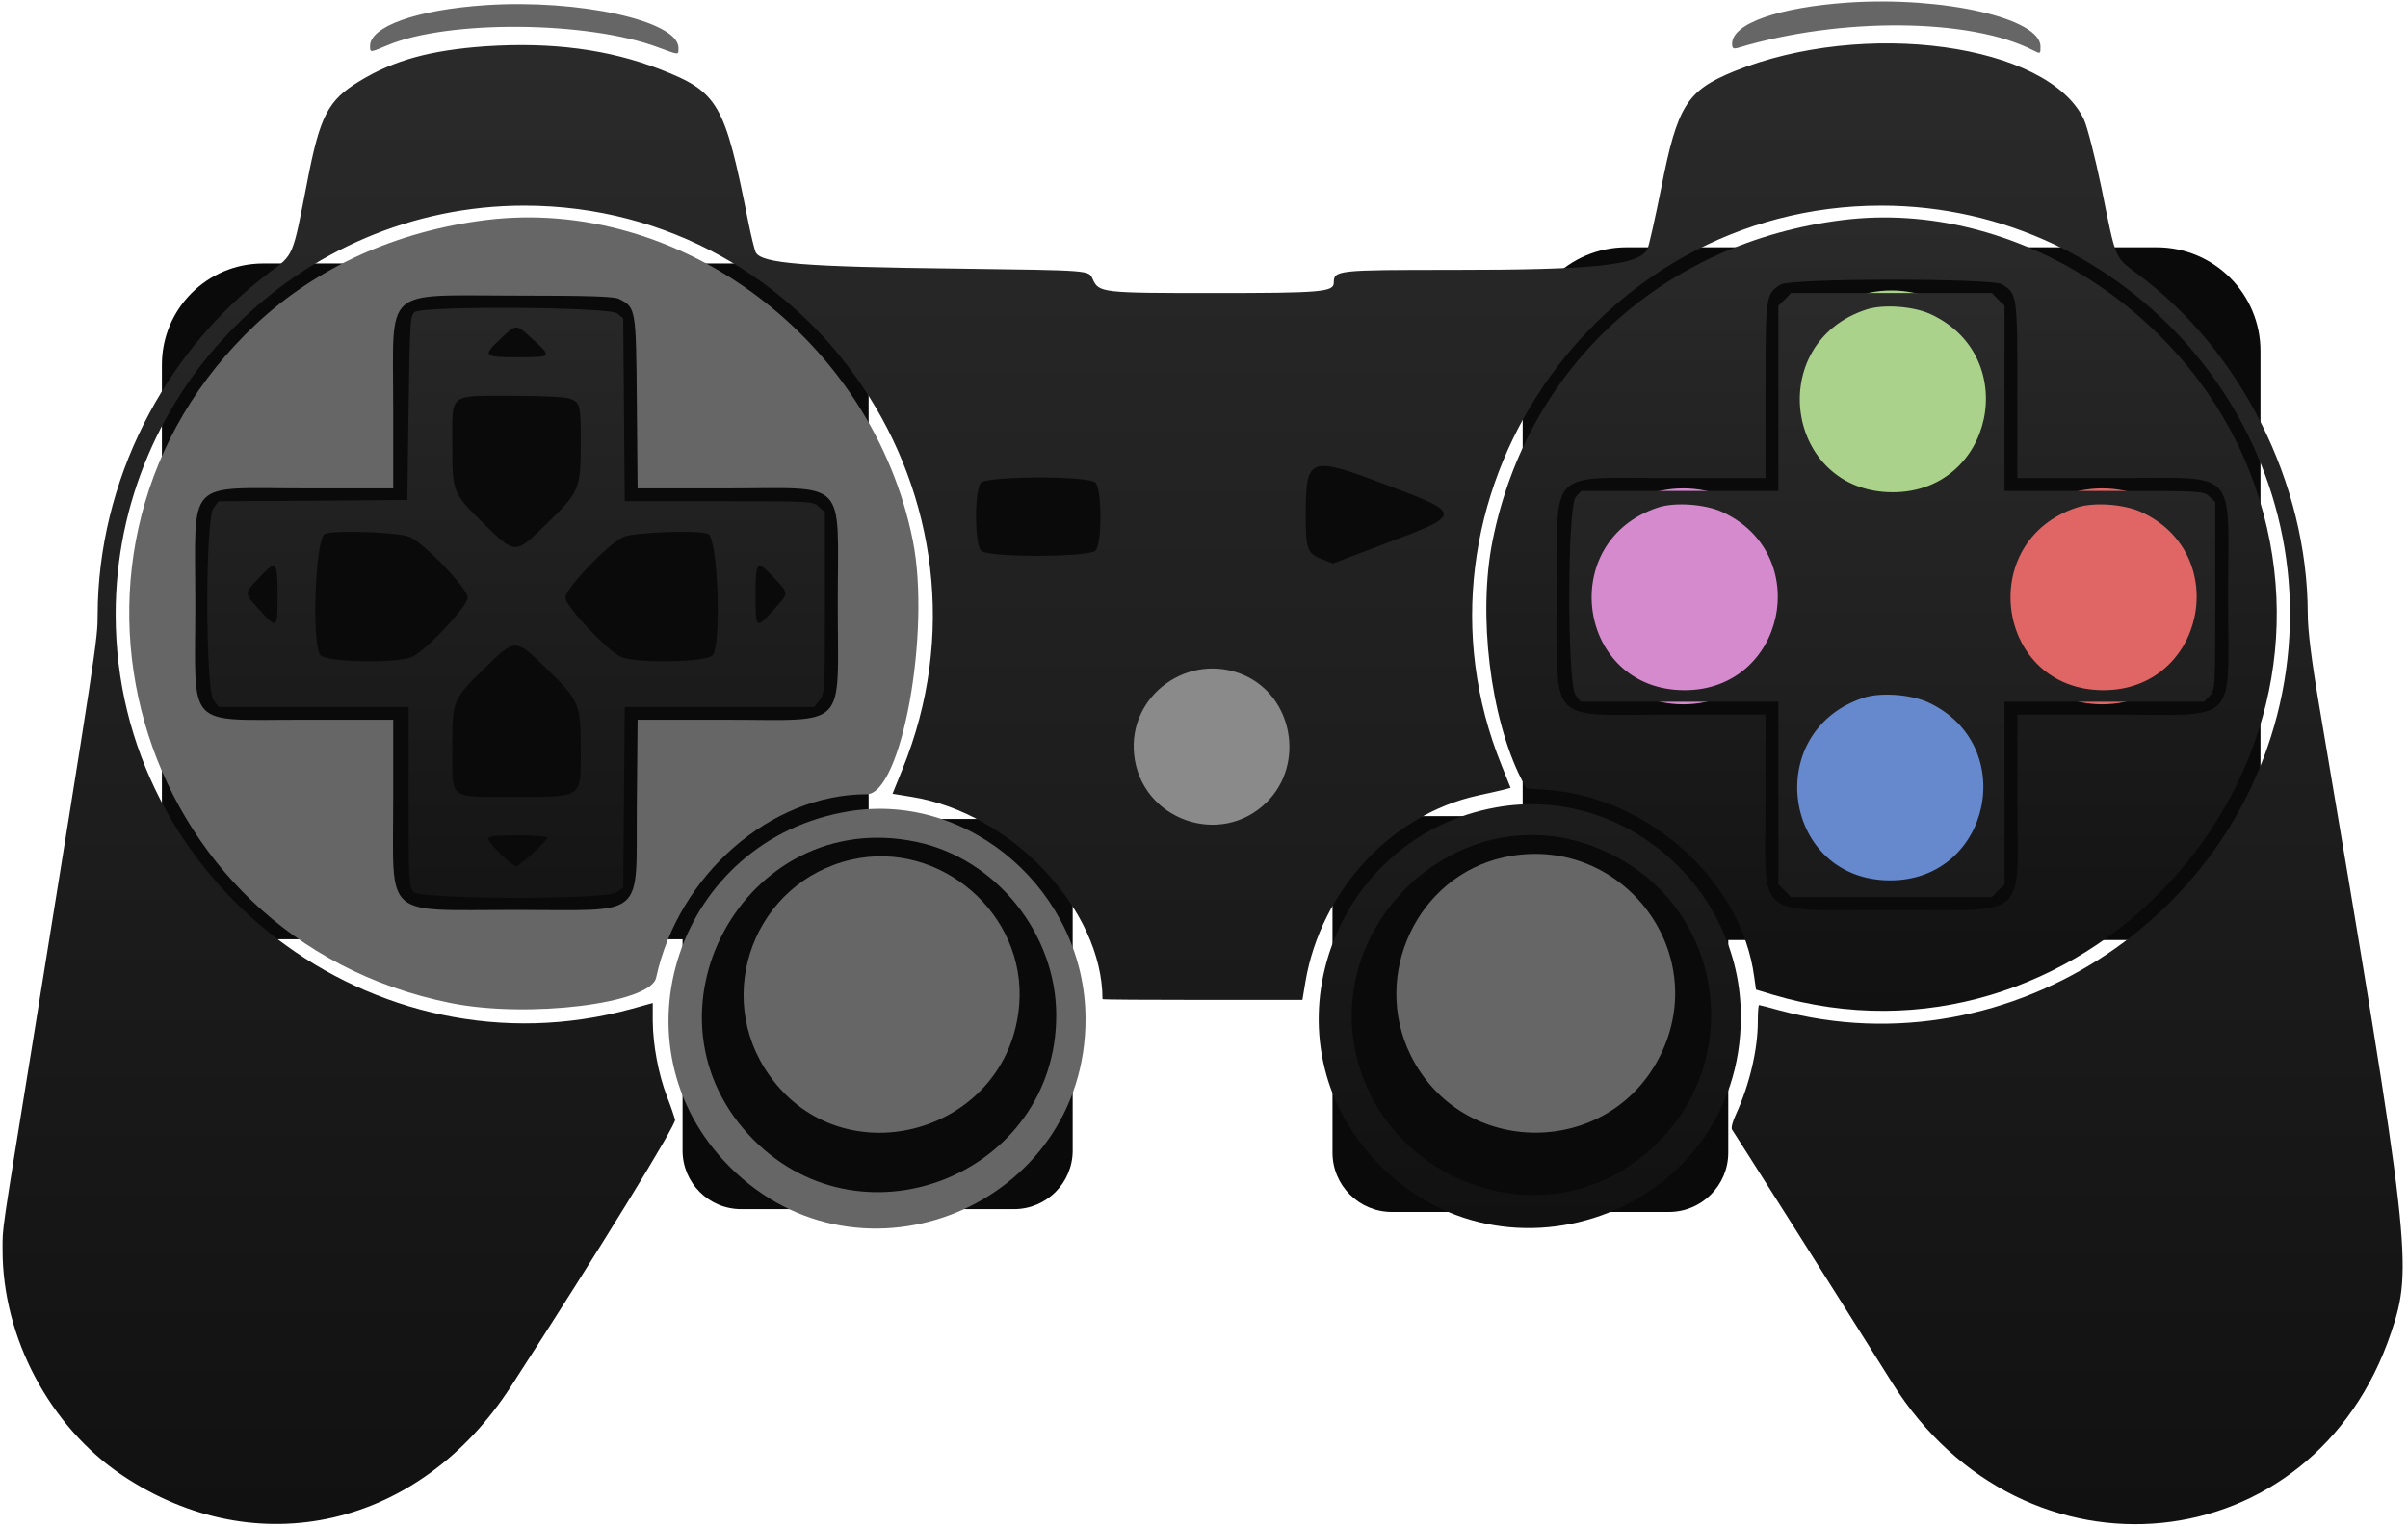
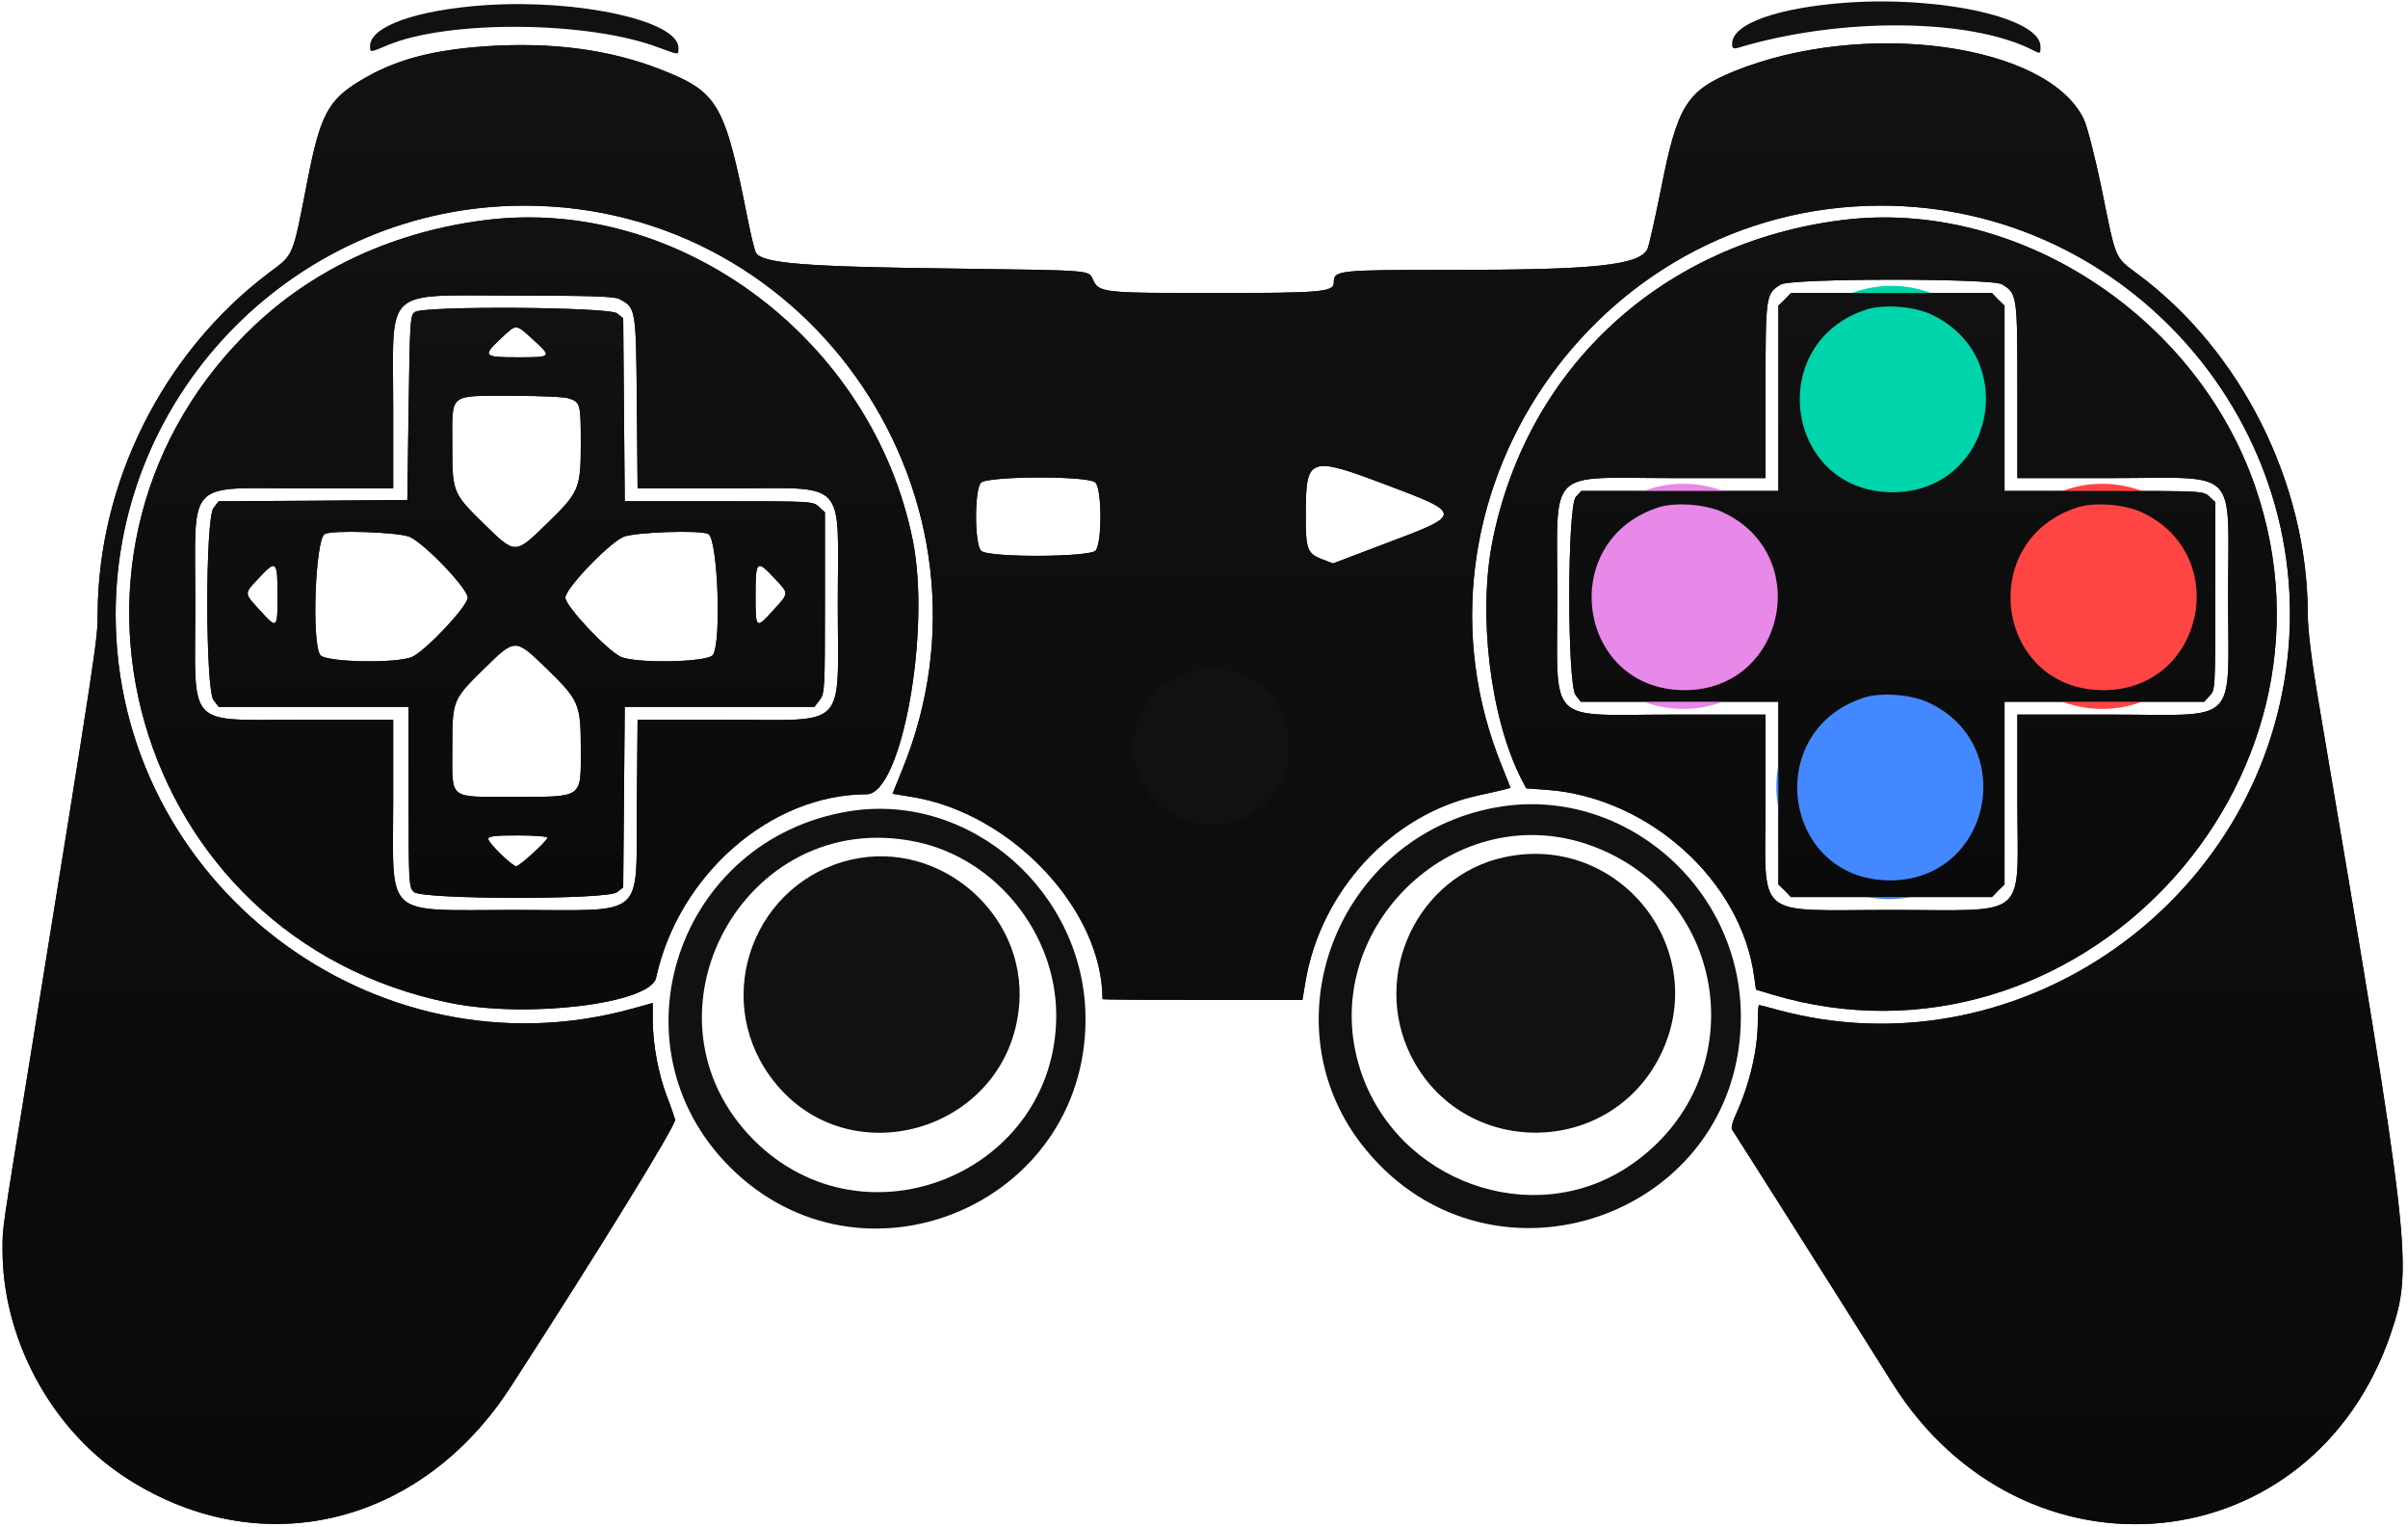
<svg xmlns="http://www.w3.org/2000/svg" width="1249.333" height="792" viewBox="0 0 937 594">
  <defs>
-     <linearGradient id="a" x1="0" x2="0" y1="0" y2="1">
-       <stop offset="0%" stop-color="#2a2a2a" />
-       <stop offset="100%" stop-color="#111" />
+     <linearGradient id="b" x1="0" x2="0" y1="0" y2="1">
+       <stop offset="0%" stop-color="#111" />
+       <stop offset="100%" stop-color="#0a0a0a" />
    </linearGradient>
+     <clipPath id="a">
+       <path d="M719 1c-27.1 1.9-45 8.2-45 16 0 1.8.4 2.1 2.3 1.6 39.8-12 90.5-11.6 114.9 1C794 21 794 21 794 18.1c0-11-37.9-19.6-75-17.1" />
+       <path d="M189 2c-26.9 1.8-45 8.3-45 15.9 0 2.6-.1 2.6 6.8-.3 23.5-9.9 78-9.5 105.5.9 8.2 3 7.7 3 7.7.1 0-10.5-38.8-19-75-16.6" />
+       <path d="M189 18c-21.4 1.5-35.7 5.4-49 13.5C127.6 39 124.5 45 119.5 71c-5.7 29.2-5.1 27.9-14.8 35.1-41.2 31-66.6 81.6-66.7 133 0 9.7-.4 12.2-26 170.9C.4 481.6 1 477.2 1 486.1c-.1 34.2 18.4 68.9 46.5 87.8 52.3 35 115.8 20.5 151.3-34.5 34.9-53.9 64.3-101.8 63.9-103.8-.3-1.1-1.7-5.3-3.2-9.1-3.5-9.1-5.5-19.8-5.5-29v-7.3l-8.3 2.3C145.4 420.1 45 343.3 45 239c0-87.4 71.6-159 159-159 112.6 0 189.7 115 147.1 219.4l-3.8 9.4 7.4 1.2c38.8 6.2 74.3 43.9 74.3 78.7 0 .2 17.5.3 38.9.3h38.9l1.2-7.2c6.1-35.8 32.8-64.5 67.2-72.3 4-.9 8.5-1.9 9.9-2.3l2.7-.7-3.4-8.4C542.5 194.7 620.1 80 732 80c96.1 0 171 86.1 157.5 181-13.3 93.7-106.9 156.3-197.3 132-4-1.1-7.4-2-7.7-2s-.5 2.9-.5 6.4c0 10.9-3.2 24.5-8.5 36.1-1.3 2.7-2 5.4-1.5 6 .6.8 42.7 67.2 62.3 98.5 51.2 81.5 163.9 70.2 194.1-19.5 8.6-25.5 7.8-32.9-27.9-243.7-3.1-18.2-4.5-29.7-4.5-36-.1-50.8-25.9-102.3-66.2-132.2-9.1-6.8-8.3-5-14.1-33.6-2.5-12-5.5-23.7-6.8-26.5C797 17 725.3 7.2 674.6 27.8c-18.2 7.5-21.9 13.3-28.2 45.4-2.4 11.9-4.8 22.7-5.4 23.8-3.3 6.2-20.6 8-75.7 8-45 0-46.3.1-46.3 5 0 3.6-5 4-46.5 4-43.9 0-44.9-.1-47.3-5.4-1.6-3.5-.2-3.4-52.7-4.1-59.7-.7-76.1-2-78.4-6.3-.5-.9-1.9-6.7-3.1-12.7-9-45.3-11.5-49.7-34-58.5-20-7.8-42.3-10.7-68-9" />
+       <path d="M189 85.6c-34.9 4.4-65.6 18.3-89.3 40.4-92.3 86.5-48.6 239.3 75.6 264.2 30.2 6.1 77.8.2 80-9.8 8.7-40.1 44.6-71.4 81.9-71.4 13.6 0 25.1-63.2 18-98.7C339.6 132.4 264.7 76.2 189 85.6" />
+       <path d="M717 85.6c-100.5 12.6-163 110-130.4 203.6 5.9 16.9 6.5 17.8 12.3 17.8 38.7 0 78.6 34.9 83.7 73.1l.7 4.9 6.6 2c117.7 34.8 228-81.7 187.5-198.1C854.2 122.3 784.3 77.2 717 85.6" />
+       <path d="M582.2 314.1c-62.2 11.1-90.4 85.1-50.7 133.2 49.4 59.9 145.9 25.6 145.9-51.8 0-50.7-46.2-90.2-95.2-81.4" />
+       <path d="M330.5 315.6c-66.9 10.8-93.8 91.1-46.5 138.4 51.2 51.2 138.4 14.9 138.4-57.5 0-49.2-44.6-88.5-91.9-80.9" />
+     </clipPath>
  </defs>
-   <rect width="287.1" height="269.5" x="592.5" y="96.2" fill="#0a0a0a" rx="40.4" />
-   <rect width="275" height="262.9" x="63" y="102.5" fill="#0a0a0a" rx="39.4" />
-   <circle cx="736" cy="155" r="42" fill="#0a0a0a" />
-   <rect width="25.3" height="13.2" x="188.3" y="125.9" fill="#0a0a0a" rx="2" />
-   <circle cx="200.5" cy="183" r="33.9" fill="#0a0a0a" />
-   <rect width="59.4" height="41.8" x="504.8" y="178.6" fill="#0a0a0a" rx="6.3" />
-   <circle cx="403.5" cy="200.5" r="27.6" fill="#0a0a0a" />
-   <circle cx="655" cy="232" r="42" fill="#0a0a0a" />
-   <circle cx="818" cy="232" r="42" fill="#0a0a0a" />
-   <circle cx="152" cy="231.5" r="33.9" fill="#0a0a0a" />
-   <circle cx="249" cy="231.5" r="33.9" fill="#0a0a0a" />
-   <rect width="13.2" height="25.3" x="94.9" y="218.3" fill="#0a0a0a" rx="2" />
-   <rect width="13.2" height="25.3" x="292.9" y="218.3" fill="#0a0a0a" rx="2" />
-   <circle cx="200.5" cy="280" r="33.9" fill="#0a0a0a" />
-   <circle cx="471" cy="290" r="35.1" fill="#0a0a0a" />
-   <circle cx="735" cy="306" r="42" fill="#0a0a0a" />
-   <rect width="25.3" height="13.2" x="188.3" y="323.9" fill="#0a0a0a" rx="2" />
-   <rect width="154" height="154" x="518.5" y="317.5" fill="#0a0a0a" rx="23.1" />
-   <rect width="151.8" height="151.8" x="265.6" y="318.6" fill="#0a0a0a" rx="22.8" />
-   <circle cx="736" cy="155" r="42" fill="#aad28b" />
-   <circle cx="655" cy="232" r="42" fill="#d68ace" />
-   <circle cx="818" cy="232" r="42" fill="#e06666" />
-   <circle cx="735" cy="306" r="42" fill="#68c" />
-   <circle cx="471" cy="290" r="35.1" fill="#8a8a8a" />
-   <path fill="url(#a)" d="M189 18c-21.4 1.5-35.7 5.4-49 13.5C127.6 39 124.5 45 119.5 71c-5.7 29.2-5.1 27.9-14.8 35.1-41.2 31-66.6 81.6-66.7 133 0 9.7-.4 12.2-26 170.9C.4 481.6 1 477.2 1 486.1c-.1 34.2 18.4 68.9 46.5 87.8 52.3 35 115.8 20.5 151.3-34.5 34.9-53.9 64.3-101.8 63.9-103.8-.3-1.1-1.7-5.3-3.2-9.1-3.3-8.7-5.4-19.8-5.5-29.2v-7.1l-8.3 2.3C145.5 420 45 343.3 45 239c0-87.4 71.6-159 159-159 112.6 0 189.7 115 147.1 219.4l-3.8 9.4 7.4 1.2c38.8 6.2 74.3 43.9 74.3 78.7 0 .2 17.5.3 38.9.3h38.9l1.2-7.2c6-35.3 33.4-64.9 67-72.3 4.1-.9 8.7-1.9 10.2-2.3l2.6-.7-3.4-8.5C542.4 194.8 620.1 80 732 80c96.1 0 171 86.1 157.5 181-13.3 93.7-106.9 156.3-197.3 132-4-1.1-7.4-2-7.7-2s-.5 2.9-.5 6.4c0 10.9-3.2 24.5-8.5 36.1-1.3 2.7-2 5.4-1.5 6 .6.8 42.7 67.2 62.3 98.5 51.2 81.5 163.9 70.2 194.1-19.5 8.6-25.5 7.8-32.9-27.9-243.7-3.1-18.2-4.5-29.7-4.5-36-.1-50.8-25.9-102.3-66.2-132.2-9.1-6.8-8.3-5-14.1-33.6-2.5-12-5.5-23.7-6.8-26.5C797 17 725.3 7.2 674.6 27.8c-18.2 7.5-21.9 13.3-28.2 45.4-2.4 11.9-4.8 22.7-5.4 23.8-3.3 6.2-20.6 8-75.7 8-45 0-46.3.1-46.3 5 0 3.6-5 4-46.5 4-43.9 0-44.9-.1-47.3-5.4-1.6-3.5-.2-3.4-52.7-4.1-59.7-.7-76.1-2-78.4-6.3-.5-.9-1.9-6.7-3.1-12.7-9-45.3-11.5-49.7-34-58.5-20-7.8-42.3-10.7-68-9m350.9 170.8c29.3 11 29.3 11.4-.4 22.5l-20.8 7.9-4.4-1.7c-5.7-2.2-6.3-3.9-6.2-18.3.1-21.5 1.5-21.9 31.8-10.4m-113.7-1.1c2.6 2.3 2.7 23.6.1 26.5-2.4 2.6-41.6 2.8-44.5.1-2.6-2.3-2.7-23.6-.1-26.5 2.4-2.6 41.6-2.8 44.5-.1m58 75c18.9 8.4 23.6 34.5 8.8 49.3-18 18-49.1 6.9-51.7-18.5-2.4-23.1 21.4-40.2 42.9-30.8" />
-   <path fill="url(#a)" d="M161.4 121.4c-1.8 1.4-1.9 3.3-2.4 37.3l-.5 35.8-36.7.3-36.7.2-2 2.6c-3.3 4.1-3.2 70.7 0 74.8l2 2.6H159v35c0 33.7.1 35.1 2 37 3 3 75.4 3.1 79.1.1l2.4-1.9.3-35.1.3-35.1h73.8l2-2.6c2-2.6 2.1-3.8 2.1-37.9v-35.2l-2.3-2.1c-2.3-2.2-2.7-2.2-39-2.2h-36.6l-.3-35.6-.3-35.6-2.4-1.9c-3.1-2.5-75.2-3-78.7-.5m46 10.7c7.5 6.8 7.4 6.9-5.9 6.9-13.5 0-13.9-.5-6.5-7.4 6.1-5.7 5.6-5.7 12.4.5m14.3 23c4.1 1.5 4.3 2.2 4.3 17.4 0 17.6-.6 19-13.2 31.2-12.4 12.1-12.2 12.1-24.4.2-12.4-12.2-12.4-12.3-12.4-31.2 0-20.1-1.8-18.7 23.7-18.7 11.1 0 20.3.4 22 1.1m-62.2 53.8c6 2.8 22.5 20.1 22.5 23.6 0 3.3-16 20.3-21.5 23-5.8 2.7-33.9 2.2-35.9-.7-3.4-4.9-1.9-44.7 1.7-47 2.7-1.7 29-.8 33.2 1.1m116.2-1.1c3.6 2.3 5.1 42.1 1.7 47-2 2.9-30.1 3.4-35.9.7-5.5-2.7-21.5-19.7-21.5-23 0-3.5 16.5-20.8 22.5-23.6 4.2-1.9 30.5-2.8 33.2-1.1M108 231.5c0 13.3-.1 13.4-6.9 5.9-6.2-6.8-6.2-6.3-.5-12.4 6.9-7.4 7.4-7 7.4 6.5m193.4-6.5c5.7 6.1 5.7 5.6-.5 12.4-6.8 7.5-6.9 7.4-6.9-5.9 0-13.5.5-13.9 7.4-6.5m-88.6 35.2c12.6 12.3 13.2 13.7 13.2 31.3 0 19.3 1.2 18.5-26.3 18.5-25.5 0-23.7 1.4-23.7-18.7 0-18.9 0-19 12.4-31.2 12.2-11.9 12-11.9 24.4.1m.2 65.7c0 1.2-10.9 11.1-12.1 11.1-1.6 0-10.9-9.1-10.9-10.6 0-1.1 2.5-1.4 11.5-1.4 6.3 0 11.5.4 11.5.9M717 85.6c-69.9 8.7-122.6 57-136.2 124.7-5.8 28.8-.9 69 11.2 92.8l1.9 3.6 8.3.6c39.5 3 75.5 35.5 80.4 72.8l.7 4.9 6.6 2c117.7 34.8 228-81.7 187.5-198.1C854.2 122.3 784.3 77.2 717 85.6m62 25c5.9 3.6 6 4 6 41.3V186h36.5c50.5 0 45.5-5 45.5 46s5 46-45.5 46H785v33.6c0 46.9 5.3 42.4-49 42.4s-49 4.5-49-42.4V278h-36c-49.9 0-45 5-45-46s-4.9-46 45-46h36v-34.1c0-37.2.1-37.6 5.9-41.2 4-2.5 81.9-2.5 86.1-.1" />
-   <path fill="url(#a)" d="m694.5 116.5-2.5 2.4V191h-76.7l-2.1 2.3c-3.4 3.6-3.4 72.8-.1 77.1l2 2.6H692v71.1l2.5 2.4 2.4 2.5h78.2l2.4-2.5 2.5-2.4V273h77.7l2.1-2.3c2.2-2.3 2.2-2.7 2.2-38.8v-36.6l-2.3-2.1c-2.3-2.2-2.7-2.2-41-2.2H780v-72.1l-2.5-2.4-2.4-2.5h-78.2zm56.7 5.7c35.7 16.4 24.5 69.3-14.7 69.3-41.8 0-50.2-58.1-10.2-71.1 6.5-2.1 18.1-1.3 24.9 1.8m-81 77c35.7 16.4 24.5 69.3-14.7 69.3-41.8 0-50.2-58.1-10.2-71.1 6.5-2.1 18.1-1.3 24.9 1.8m163 0c35.7 16.4 24.5 69.3-14.7 69.3-41.8 0-50.2-58.1-10.2-71.1 6.5-2.1 18.1-1.3 24.9 1.8m-83 74c35.7 16.4 24.5 69.3-14.7 69.3-41.8 0-50.2-58.1-10.2-71.1 6.5-2.1 18.1-1.3 24.9 1.8m-168 40.9c-62.2 11.1-90.4 85.1-50.7 133.2 49.4 59.9 145.9 25.6 145.9-51.8 0-50.7-46.2-90.2-95.2-81.4m35.3 14.3c56.4 19.1 65.7 92.7 15.9 125.6-37.4 24.6-89.8 5.7-104-37.6-17.5-53.4 35-105.8 88.1-88" />
-   <path fill="#666" d="M719 1c-27.1 1.9-45 8.2-45 16 0 1.8.4 2.1 2.3 1.6 39.8-12 90.5-11.6 114.9 1C794 21 794 21 794 18.1c0-11-37.9-19.6-75-17.1M189 2c-26.9 1.8-45 8.3-45 15.9 0 2.6-.1 2.6 6.8-.3 23.5-9.9 78-9.5 105.5.9 8.2 3 7.7 3 7.7.1 0-10.5-38.8-19-75-16.6M189 85.6c-34.9 4.4-65.6 18.3-89.3 40.4-92.3 86.5-48.6 239.3 75.6 264.2 30.2 6.1 77.8.2 80-9.8 8.7-40.1 44.6-71.4 81.9-71.4 13.6 0 25.1-63.2 18-98.7C339.6 132.4 264.7 76.2 189 85.6m51.9 30.7c6.5 3.3 6.6 3.5 6.9 40.3l.3 33.4h34.5c48 0 43.4-4.7 43.4 45 0 49.6 4.5 45-43.4 45h-34.5l-.3 32.9c-.4 45.3 4.5 41.1-47.3 41.1-51.9 0-47.5 4-47.5-42.5V280h-34.2c-47.3-.1-42.8 4.6-42.8-44.8 0-49.9-4.5-45.2 43-45.2h34v-32c0-47.1-4.5-43 47.5-43 28.2 0 38.6.3 40.4 1.3" />
-   <path fill="#666" d="M585.3 333.5c-33.7 7.3-51.8 45.7-36.4 77 19.9 40.2 77.3 40.2 97.2 0 20.2-40.9-16-86.7-60.8-77m-254.8-17.9c-66.9 10.8-93.8 91.1-46.5 138.4 51.2 51.2 138.4 14.9 138.4-57.5 0-49.2-44.6-88.5-91.9-80.9m26 11.9c30.9 6.4 54.5 35.6 54.5 67.5 0 61.1-74.3 91.8-117.6 48.6-48.2-48.3-3.8-130.1 63.1-116.1" />
-   <path fill="#666" d="M331.4 334.4c-37.7 8.6-54.4 52.7-31.9 84.1 28.9 40.5 93.1 22.2 97.1-27.7 2.8-35.2-30.8-64.2-65.2-56.4" />
+   <path fill="#0a0a0a" d="M189 18c-21.4 1.5-35.7 5.4-49 13.5C127.6 39 124.5 45 119.5 71c-5.7 29.2-5.1 27.9-14.8 35.1-41.2 31-66.6 81.6-66.7 133 0 9.7-.4 12.2-26 170.9C.4 481.6 1 477.2 1 486.1c-.1 34.2 18.4 68.9 46.5 87.8 52.3 35 115.8 20.5 151.3-34.5 34.9-53.9 64.3-101.8 63.9-103.8-.3-1.1-1.7-5.3-3.2-9.1-3.3-8.7-5.4-19.8-5.5-29.2v-7.1l-8.3 2.3C145.5 420 45 343.3 45 239c0-87.4 71.6-159 159-159 112.6 0 189.7 115 147.1 219.4l-3.8 9.4 7.4 1.2c38.8 6.2 74.3 43.9 74.3 78.7 0 .2 17.5.3 38.9.3h38.9l1.2-7.2c6-35.3 33.4-64.9 67-72.3 4.1-.9 8.7-1.9 10.2-2.3l2.6-.7-3.4-8.5C542.4 194.8 620.1 80 732 80c96.1 0 171 86.1 157.5 181-13.3 93.7-106.9 156.3-197.3 132-4-1.1-7.4-2-7.7-2s-.5 2.9-.5 6.4c0 10.9-3.2 24.5-8.5 36.1-1.3 2.7-2 5.4-1.5 6 .6.8 42.7 67.2 62.3 98.5 51.2 81.5 163.9 70.2 194.1-19.5 8.6-25.5 7.8-32.9-27.9-243.7-3.1-18.2-4.5-29.7-4.5-36-.1-50.8-25.9-102.3-66.2-132.2-9.1-6.8-8.3-5-14.1-33.6-2.5-12-5.5-23.7-6.8-26.5C797 17 725.3 7.2 674.6 27.8c-18.2 7.5-21.9 13.3-28.2 45.4-2.4 11.9-4.8 22.7-5.4 23.8-3.3 6.2-20.6 8-75.7 8-45 0-46.3.1-46.3 5 0 3.6-5 4-46.5 4-43.9 0-44.9-.1-47.3-5.4-1.6-3.5-.2-3.4-52.7-4.1-59.7-.7-76.1-2-78.4-6.3-.5-.9-1.9-6.7-3.1-12.7-9-45.3-11.5-49.7-34-58.5-20-7.8-42.3-10.7-68-9m350.9 170.8c29.3 11 29.3 11.4-.4 22.5l-20.8 7.9-4.4-1.7c-5.7-2.2-6.3-3.9-6.2-18.3.1-21.5 1.5-21.9 31.8-10.4m-113.7-1.1c2.6 2.3 2.7 23.6.1 26.5-2.4 2.6-41.6 2.8-44.5.1-2.6-2.3-2.7-23.6-.1-26.5 2.4-2.6 41.6-2.8 44.5-.1m58 75c18.9 8.4 23.6 34.5 8.8 49.3-18 18-49.1 6.9-51.7-18.5-2.4-23.1 21.4-40.2 42.9-30.8" />
+   <path fill="#0a0a0a" d="M189 85.6c-34.9 4.4-65.6 18.3-89.3 40.4-92.3 86.5-48.6 239.3 75.6 264.2 30.2 6.1 77.8.2 80-9.8 8.7-40.1 44.6-71.4 81.9-71.4 13.6 0 25.1-63.2 18-98.7C339.6 132.4 264.7 76.2 189 85.6m51.9 30.7c6.5 3.3 6.6 3.5 6.9 40.3l.3 33.4h34.5c48 0 43.4-4.7 43.4 45 0 49.6 4.5 45-43.4 45h-34.5l-.3 32.9c-.4 45.3 4.5 41.1-47.3 41.1-51.9 0-47.5 4-47.5-42.5V280h-34.2c-47.3-.1-42.8 4.6-42.8-44.8 0-49.9-4.5-45.2 43-45.2h34v-32c0-47.1-4.5-43 47.5-43 28.2 0 38.6.3 40.4 1.3" />
+   <path fill="#0a0a0a" d="M161.4 121.4c-1.8 1.4-1.9 3.3-2.4 37.3l-.5 35.8-36.7.3-36.7.2-2 2.6c-3.3 4.1-3.2 70.7 0 74.8l2 2.6H159v35c0 33.7.1 35.1 2 37 3 3 75.4 3.1 79.1.1l2.4-1.9.3-35.1.3-35.1h73.8l2-2.6c2-2.6 2.1-3.8 2.1-37.9v-35.2l-2.3-2.1c-2.3-2.2-2.7-2.2-39-2.2h-36.6l-.3-35.6-.3-35.6-2.4-1.9c-3.1-2.5-75.2-3-78.7-.5m46 10.7c7.5 6.8 7.4 6.9-5.9 6.9-13.5 0-13.9-.5-6.5-7.4 6.1-5.7 5.6-5.7 12.4.5m14.3 23c4.1 1.5 4.3 2.2 4.3 17.4 0 17.6-.6 19-13.2 31.2-12.4 12.1-12.2 12.1-24.4.2-12.4-12.2-12.4-12.3-12.4-31.2 0-20.1-1.8-18.7 23.7-18.7 11.1 0 20.3.4 22 1.1m-62.2 53.8c6 2.8 22.5 20.1 22.5 23.6 0 3.3-16 20.3-21.5 23-5.8 2.7-33.9 2.2-35.9-.7-3.4-4.9-1.9-44.7 1.7-47 2.7-1.7 29-.8 33.2 1.1m116.2-1.1c3.6 2.3 5.1 42.1 1.7 47-2 2.9-30.1 3.4-35.9.7-5.5-2.7-21.5-19.7-21.5-23 0-3.5 16.5-20.8 22.5-23.6 4.2-1.9 30.5-2.8 33.2-1.1M108 231.5c0 13.3-.1 13.4-6.9 5.9-6.2-6.8-6.2-6.3-.5-12.4 6.9-7.4 7.4-7 7.4 6.5m193.4-6.5c5.7 6.1 5.7 5.6-.5 12.4-6.8 7.5-6.9 7.4-6.9-5.9 0-13.5.5-13.9 7.4-6.5m-88.6 35.2c12.6 12.3 13.2 13.7 13.2 31.3 0 19.3 1.2 18.5-26.3 18.5-25.5 0-23.7 1.4-23.7-18.7 0-18.9 0-19 12.4-31.2 12.2-11.9 12-11.9 24.4.1m.2 65.7c0 1.2-10.9 11.1-12.1 11.1-1.6 0-10.9-9.1-10.9-10.6 0-1.1 2.5-1.4 11.5-1.4 6.3 0 11.5.4 11.5.9" />
+   <path fill="#0a0a0a" d="M717 85.6c-69.9 8.7-122.6 57-136.2 124.7-5.8 28.8-.9 69 11.2 92.8l1.9 3.6 8.3.6c39.5 3 75.5 35.5 80.4 72.8l.7 4.9 6.6 2c117.7 34.8 228-81.7 187.5-198.1C854.2 122.3 784.3 77.2 717 85.6m62 25c5.9 3.6 6 4 6 41.3V186h36.5c50.5 0 45.5-5 45.5 46s5 46-45.5 46H785v33.6c0 46.9 5.3 42.4-49 42.4s-49 4.5-49-42.4V278h-36c-49.9 0-45 5-45-46s-4.9-46 45-46h36v-34.1c0-37.2.1-37.6 5.9-41.2 4-2.5 81.9-2.5 86.1-.1" />
+   <path fill="#0a0a0a" d="m694.5 116.5-2.5 2.4V191h-76.7l-2.1 2.3c-3.4 3.6-3.4 72.8-.1 77.1l2 2.6H692v71.1l2.5 2.4 2.4 2.5h78.2l2.4-2.5 2.5-2.4V273h77.7l2.1-2.3c2.2-2.3 2.2-2.7 2.2-38.8v-36.6l-2.3-2.1c-2.3-2.2-2.7-2.2-41-2.2H780v-72.1l-2.5-2.4-2.4-2.5h-78.2zm56.7 5.7c35.7 16.4 24.5 69.3-14.7 69.3-41.8 0-50.2-58.1-10.2-71.1 6.5-2.1 18.1-1.3 24.9 1.8m-81 77c35.7 16.4 24.5 69.3-14.7 69.3-41.8 0-50.2-58.1-10.2-71.1 6.5-2.1 18.1-1.3 24.9 1.8m163 0c35.7 16.4 24.5 69.3-14.7 69.3-41.8 0-50.2-58.1-10.2-71.1 6.5-2.1 18.1-1.3 24.9 1.8m-83 74c35.7 16.4 24.5 69.3-14.7 69.3-41.8 0-50.2-58.1-10.2-71.1 6.5-2.1 18.1-1.3 24.9 1.8" />
+   <g clip-path="url(#a)">
+     <circle cx="736" cy="155" r="43.8" fill="#00d4aa" />
+     <circle cx="655" cy="232" r="43.8" fill="#e888e8" />
+     <circle cx="818" cy="232" r="43.8" fill="#ff4444" />
+     <circle cx="735" cy="306" r="43.8" fill="#4488ff" />
+     <circle cx="471" cy="290" r="36.6" fill="#111" />
+   </g>
+   <path fill="url(#b)" d="M189 18c-21.4 1.5-35.7 5.4-49 13.5C127.6 39 124.5 45 119.5 71c-5.7 29.2-5.1 27.9-14.8 35.1-41.2 31-66.6 81.6-66.7 133 0 9.7-.4 12.2-26 170.9C.4 481.6 1 477.2 1 486.1c-.1 34.2 18.4 68.9 46.5 87.8 52.3 35 115.8 20.5 151.3-34.5 34.9-53.9 64.3-101.8 63.9-103.8-.3-1.1-1.7-5.3-3.2-9.1-3.3-8.7-5.4-19.8-5.5-29.2v-7.1l-8.3 2.3C145.5 420 45 343.3 45 239c0-87.4 71.6-159 159-159 112.6 0 189.7 115 147.1 219.4l-3.8 9.4 7.4 1.2c38.8 6.2 74.3 43.9 74.3 78.7 0 .2 17.5.3 38.9.3h38.9l1.2-7.2c6-35.3 33.4-64.9 67-72.3 4.1-.9 8.7-1.9 10.2-2.3l2.6-.7-3.4-8.5C542.4 194.8 620.1 80 732 80c96.1 0 171 86.1 157.5 181-13.3 93.7-106.9 156.3-197.3 132-4-1.1-7.4-2-7.7-2s-.5 2.9-.5 6.4c0 10.9-3.2 24.5-8.5 36.1-1.3 2.7-2 5.4-1.5 6 .6.8 42.7 67.2 62.3 98.5 51.2 81.5 163.9 70.2 194.1-19.5 8.6-25.5 7.8-32.9-27.9-243.7-3.1-18.2-4.5-29.7-4.5-36-.1-50.8-25.9-102.3-66.2-132.2-9.1-6.8-8.3-5-14.1-33.6-2.5-12-5.5-23.7-6.8-26.5C797 17 725.3 7.2 674.6 27.8c-18.2 7.5-21.9 13.3-28.2 45.4-2.4 11.9-4.8 22.7-5.4 23.8-3.3 6.2-20.6 8-75.7 8-45 0-46.3.1-46.3 5 0 3.6-5 4-46.5 4-43.9 0-44.9-.1-47.3-5.4-1.6-3.5-.2-3.4-52.7-4.1-59.7-.7-76.1-2-78.4-6.3-.5-.9-1.9-6.7-3.1-12.7-9-45.3-11.5-49.7-34-58.5-20-7.8-42.3-10.7-68-9m350.9 170.8c29.3 11 29.3 11.4-.4 22.5l-20.8 7.9-4.4-1.7c-5.7-2.2-6.3-3.9-6.2-18.3.1-21.5 1.5-21.9 31.8-10.4m-113.7-1.1c2.6 2.3 2.7 23.6.1 26.5-2.4 2.6-41.6 2.8-44.5.1-2.6-2.3-2.7-23.6-.1-26.5 2.4-2.6 41.6-2.8 44.5-.1m58 75c18.9 8.4 23.6 34.5 8.8 49.3-18 18-49.1 6.9-51.7-18.5-2.4-23.1 21.4-40.2 42.9-30.8" />
+   <path fill="url(#b)" d="M189 85.6c-34.9 4.4-65.6 18.3-89.3 40.4-92.3 86.5-48.6 239.3 75.6 264.2 30.2 6.1 77.8.2 80-9.8 8.7-40.1 44.6-71.4 81.9-71.4 13.6 0 25.1-63.2 18-98.7C339.6 132.4 264.7 76.2 189 85.6m51.9 30.7c6.5 3.3 6.6 3.5 6.9 40.3l.3 33.4h34.5c48 0 43.4-4.7 43.4 45 0 49.6 4.5 45-43.4 45h-34.5l-.3 32.9c-.4 45.3 4.5 41.1-47.3 41.1-51.9 0-47.5 4-47.5-42.5V280h-34.2c-47.3-.1-42.8 4.6-42.8-44.8 0-49.9-4.5-45.2 43-45.2h34v-32c0-47.1-4.5-43 47.5-43 28.2 0 38.6.3 40.4 1.3" />
+   <path fill="url(#b)" d="M161.4 121.4c-1.8 1.4-1.9 3.3-2.4 37.3l-.5 35.8-36.7.3-36.7.2-2 2.6c-3.3 4.1-3.2 70.7 0 74.8l2 2.6H159v35c0 33.7.1 35.1 2 37 3 3 75.4 3.1 79.1.1l2.4-1.9.3-35.1.3-35.1h73.8l2-2.6c2-2.6 2.1-3.8 2.1-37.9v-35.2l-2.3-2.1c-2.3-2.2-2.7-2.2-39-2.2h-36.6l-.3-35.6-.3-35.6-2.4-1.9c-3.1-2.5-75.2-3-78.7-.5m46 10.7c7.5 6.8 7.4 6.9-5.9 6.9-13.5 0-13.9-.5-6.5-7.4 6.1-5.7 5.6-5.7 12.4.5m14.3 23c4.1 1.5 4.3 2.2 4.3 17.4 0 17.6-.6 19-13.2 31.2-12.4 12.1-12.2 12.1-24.4.2-12.4-12.2-12.4-12.3-12.4-31.2 0-20.1-1.8-18.7 23.7-18.7 11.1 0 20.3.4 22 1.1m-62.2 53.8c6 2.8 22.5 20.1 22.5 23.6 0 3.3-16 20.3-21.5 23-5.8 2.7-33.9 2.2-35.9-.7-3.4-4.9-1.9-44.7 1.7-47 2.7-1.7 29-.8 33.2 1.1m116.2-1.1c3.6 2.3 5.1 42.1 1.7 47-2 2.9-30.1 3.4-35.9.7-5.5-2.7-21.5-19.7-21.5-23 0-3.5 16.5-20.8 22.5-23.6 4.2-1.9 30.5-2.8 33.2-1.1M108 231.5c0 13.3-.1 13.4-6.9 5.9-6.2-6.8-6.2-6.3-.5-12.4 6.9-7.4 7.4-7 7.4 6.5m193.4-6.5c5.7 6.1 5.7 5.6-.5 12.4-6.8 7.5-6.9 7.4-6.9-5.9 0-13.5.5-13.9 7.4-6.5m-88.6 35.2c12.6 12.3 13.2 13.7 13.2 31.3 0 19.3 1.2 18.5-26.3 18.5-25.5 0-23.7 1.4-23.7-18.7 0-18.9 0-19 12.4-31.2 12.2-11.9 12-11.9 24.4.1m.2 65.7c0 1.2-10.9 11.1-12.1 11.1-1.6 0-10.9-9.1-10.9-10.6 0-1.1 2.5-1.4 11.5-1.4 6.3 0 11.5.4 11.5.9" />
+   <path fill="url(#b)" d="M717 85.6c-69.9 8.7-122.6 57-136.2 124.7-5.8 28.8-.9 69 11.2 92.8l1.9 3.6 8.3.6c39.5 3 75.5 35.5 80.4 72.8l.7 4.9 6.6 2c117.7 34.8 228-81.7 187.5-198.1C854.2 122.3 784.3 77.2 717 85.6m62 25c5.9 3.6 6 4 6 41.3V186h36.5c50.5 0 45.5-5 45.5 46s5 46-45.5 46H785v33.6c0 46.9 5.3 42.4-49 42.4s-49 4.5-49-42.4V278h-36c-49.9 0-45 5-45-46s-4.9-46 45-46h36v-34.1c0-37.2.1-37.6 5.9-41.2 4-2.5 81.9-2.5 86.1-.1" />
+   <path fill="url(#b)" d="m694.5 116.5-2.5 2.4V191h-76.7l-2.1 2.3c-3.4 3.6-3.4 72.8-.1 77.1l2 2.6H692v71.1l2.5 2.4 2.4 2.5h78.2l2.4-2.5 2.5-2.4V273h77.7l2.1-2.3c2.2-2.3 2.2-2.7 2.2-38.8v-36.6l-2.3-2.1c-2.3-2.2-2.7-2.2-41-2.2H780v-72.1l-2.5-2.4-2.4-2.5h-78.2zm56.7 5.7c35.7 16.4 24.5 69.3-14.7 69.3-41.8 0-50.2-58.1-10.2-71.1 6.5-2.1 18.1-1.3 24.9 1.8m-81 77c35.7 16.4 24.5 69.3-14.7 69.3-41.8 0-50.2-58.1-10.2-71.1 6.5-2.1 18.1-1.3 24.9 1.8m163 0c35.7 16.4 24.5 69.3-14.7 69.3-41.8 0-50.2-58.1-10.2-71.1 6.5-2.1 18.1-1.3 24.9 1.8m-83 74c35.7 16.4 24.5 69.3-14.7 69.3-41.8 0-50.2-58.1-10.2-71.1 6.5-2.1 18.1-1.3 24.9 1.8" />
+   <path fill="#111" d="M719 1c-27.1 1.9-45 8.2-45 16 0 1.8.4 2.1 2.3 1.6 39.8-12 90.5-11.6 114.9 1C794 21 794 21 794 18.1c0-11-37.9-19.6-75-17.1" />
+   <path fill="#111" d="M189 2c-26.9 1.8-45 8.3-45 15.9 0 2.6-.1 2.6 6.8-.3 23.5-9.9 78-9.5 105.5.9 8.2 3 7.7 3 7.7.1 0-10.5-38.8-19-75-16.6" />
+   <path fill="#111" d="M582.2 314.1c-62.2 11.1-90.4 85.1-50.7 133.2 49.4 59.9 145.9 25.6 145.9-51.8 0-50.7-46.2-90.2-95.2-81.4m35.3 14.3c56.4 19.1 65.7 92.7 15.9 125.6-37.4 24.6-89.8 5.7-104-37.6-17.5-53.4 35-105.8 88.1-88" />
+   <path fill="#111" d="M585.3 333.5c-33.7 7.3-51.8 45.7-36.4 77 19.9 40.2 77.3 40.2 97.2 0 20.2-40.9-16-86.7-60.8-77" />
+   <path fill="#111" d="M330.5 315.6c-66.9 10.8-93.8 91.1-46.5 138.4 51.2 51.2 138.4 14.9 138.4-57.5 0-49.2-44.6-88.5-91.9-80.9m26 11.9c30.9 6.4 54.5 35.6 54.5 67.5 0 61.1-74.3 91.8-117.6 48.6-48.2-48.3-3.8-130.1 63.1-116.1" />
+   <path fill="#111" d="M331.4 334.4c-37.7 8.6-54.4 52.7-31.9 84.1 28.9 40.5 93.1 22.2 97.1-27.7 2.8-35.2-30.8-64.2-65.2-56.4" />
</svg>
